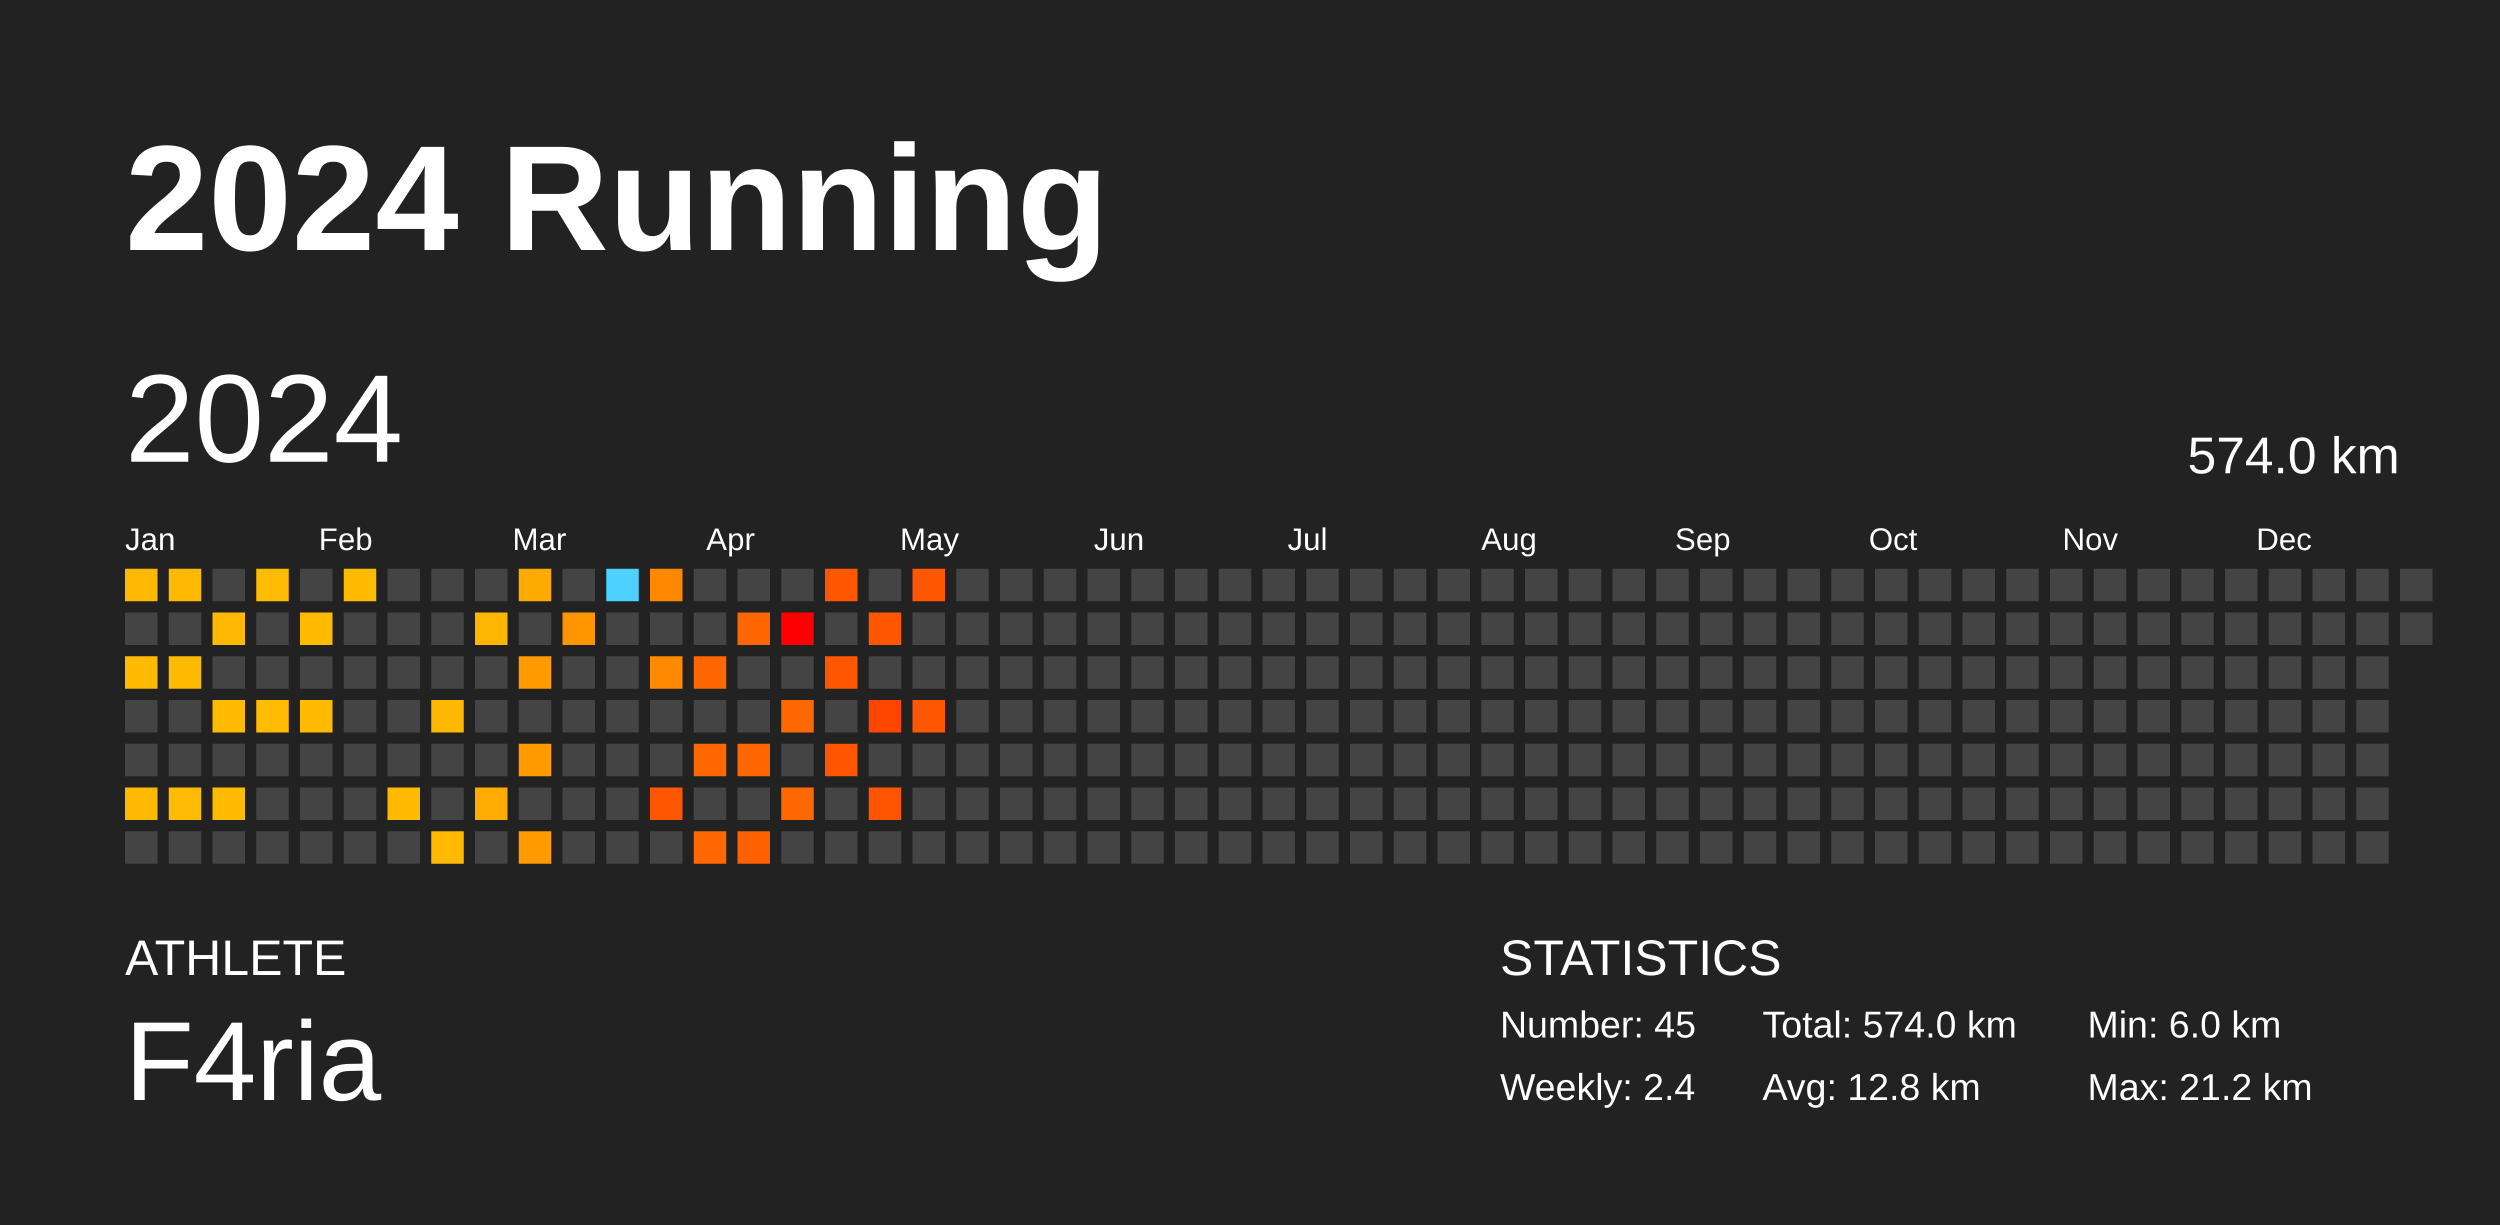
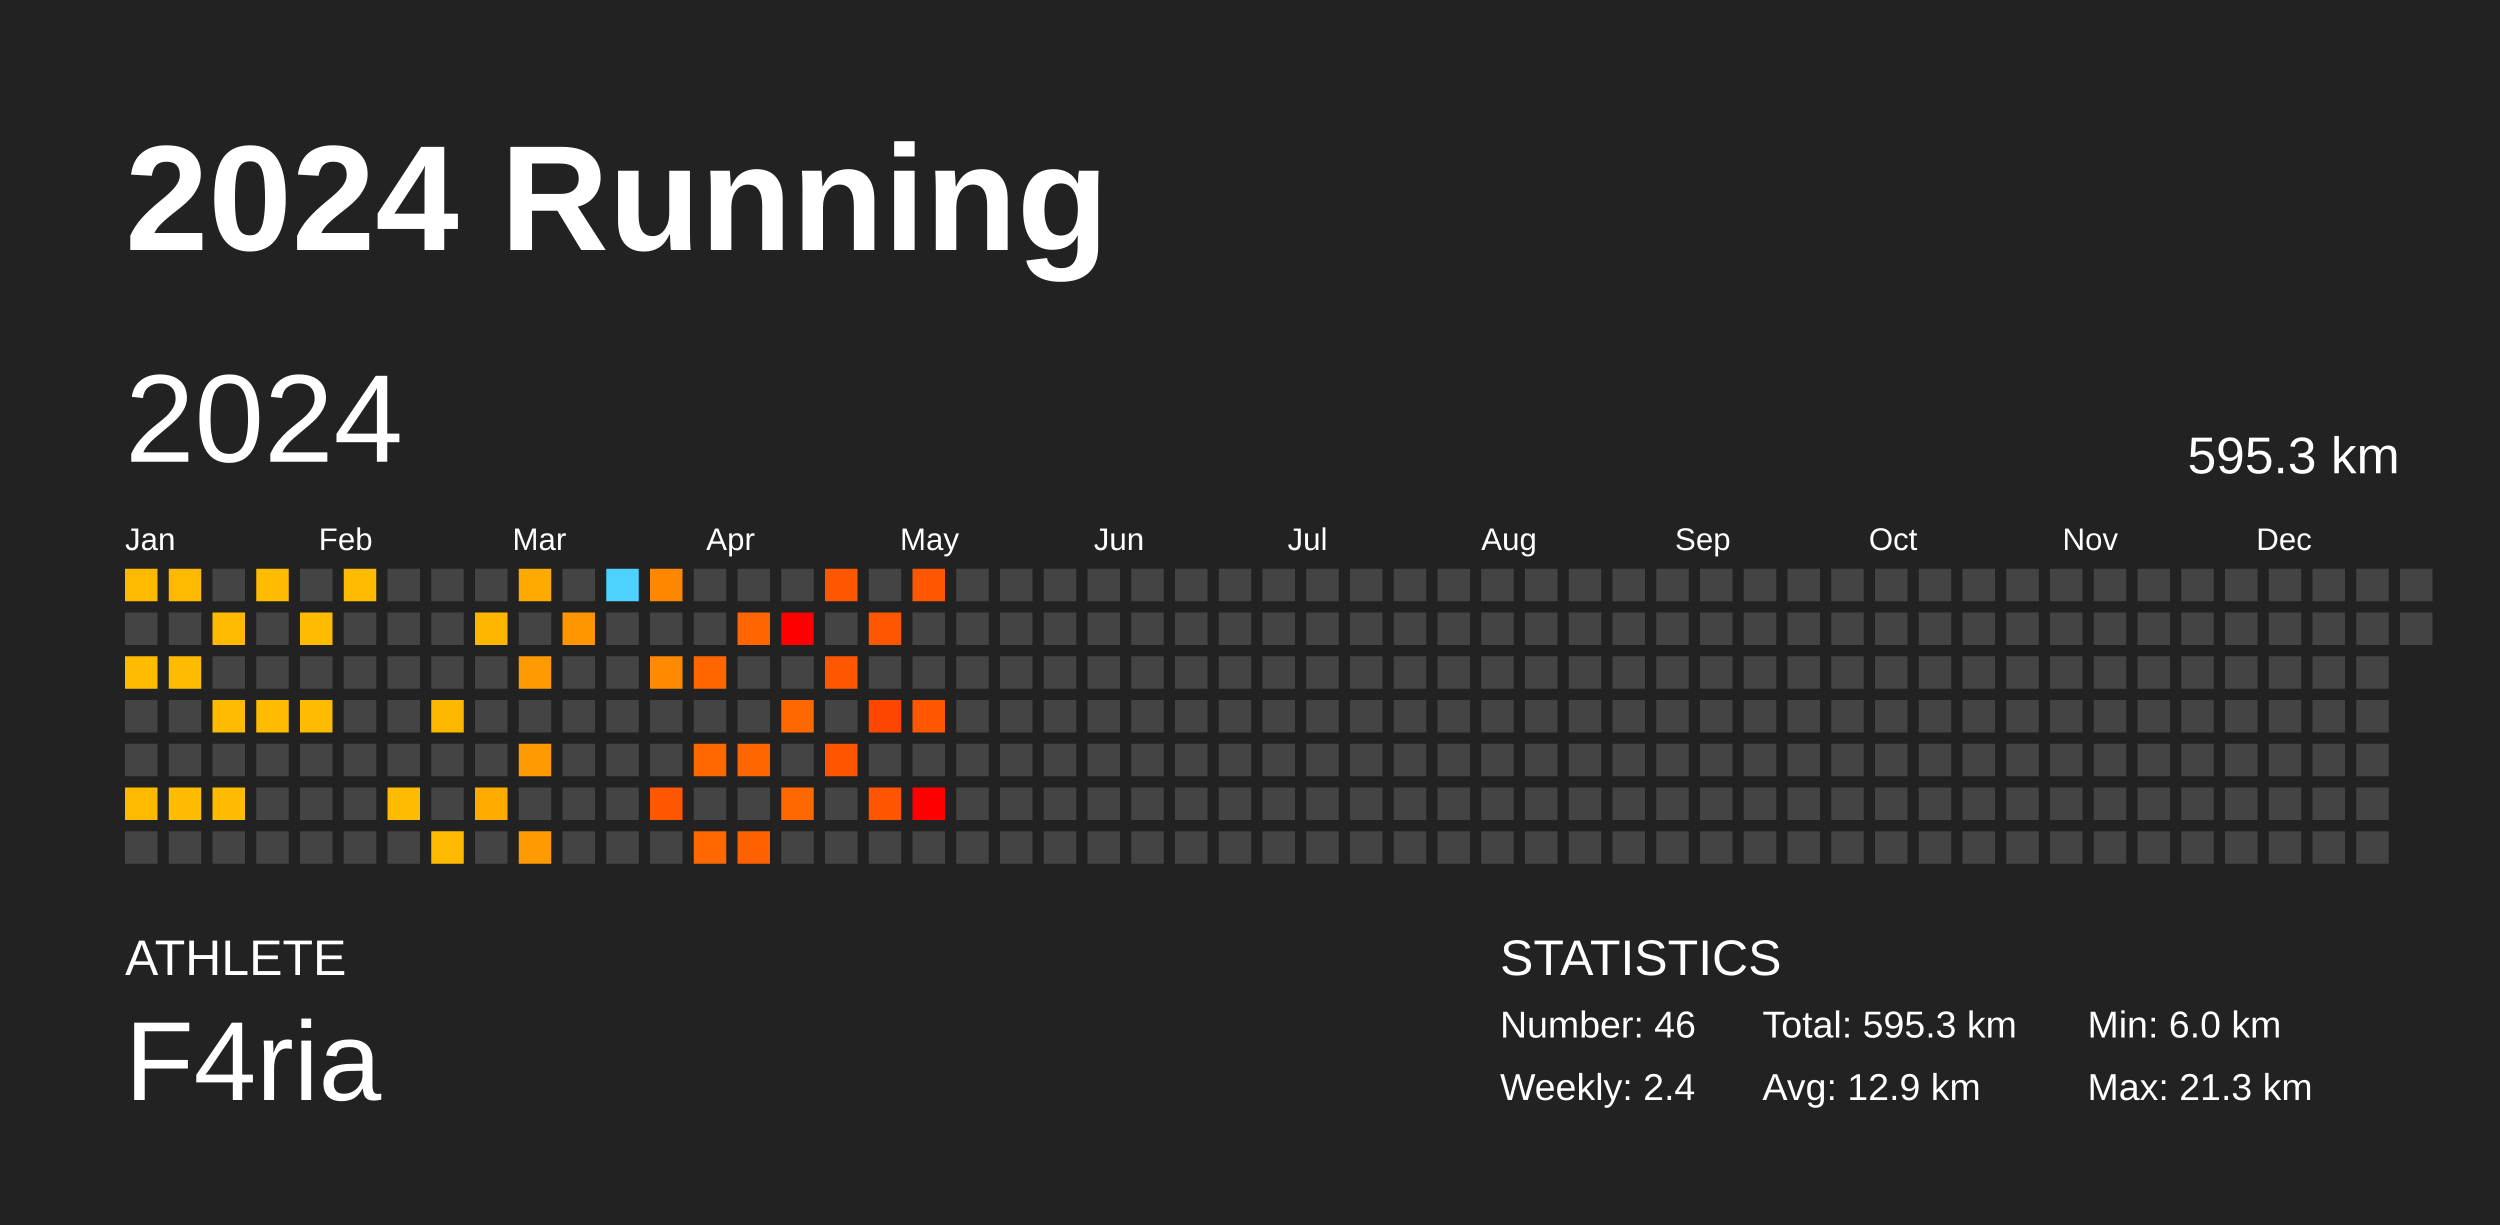
<svg xmlns="http://www.w3.org/2000/svg" baseProfile="full" height="98mm" version="1.1" viewBox="0,0,200,98" width="200mm">
  <defs />
  <rect fill="#222222" height="98" width="200" x="0" y="0" />
  <text fill="#FFFFFF" style="font-size:12px; font-family:Arial; font-weight:bold;" x="10" y="20">2024 Running</text>
  <text fill="#FFFFFF" style="font-size:4px; font-family:Arial" x="10" y="78">ATHLETE</text>
  <text fill="#FFFFFF" style="font-size:9px; font-family:Arial" x="10" y="88">F4ria</text>
  <text fill="#FFFFFF" style="font-size:4px; font-family:Arial" x="120" y="78">STATISTICS</text>
-   <text fill="#FFFFFF" style="font-size:3px; font-family:Arial" x="120" y="83">Number: 45</text>
+   <text fill="#FFFFFF" style="font-size:3px; font-family:Arial" x="120" y="83">Number: 46</text>
  <text fill="#FFFFFF" style="font-size:3px; font-family:Arial" x="120" y="88">Weekly: 2.4</text>
-   <text fill="#FFFFFF" style="font-size:3px; font-family:Arial" x="141" y="83">Total: 574.0 km</text>
-   <text fill="#FFFFFF" style="font-size:3px; font-family:Arial" x="141" y="88">Avg: 12.8 km</text>
+   <text fill="#FFFFFF" style="font-size:3px; font-family:Arial" x="141" y="83">Total: 595.3 km</text>
+   <text fill="#FFFFFF" style="font-size:3px; font-family:Arial" x="141" y="88">Avg: 12.9 km</text>
  <text fill="#FFFFFF" style="font-size:3px; font-family:Arial" x="167" y="83">Min: 6.0 km</text>
-   <text fill="#FFFFFF" style="font-size:3px; font-family:Arial" x="167" y="88">Max: 21.2 km</text>
+   <text fill="#FFFFFF" style="font-size:3px; font-family:Arial" x="167" y="88">Max: 21.3 km</text>
  <text dominant-baseline="hanging" fill="#FFFFFF" style="font-size:10.0px; font-family:Arial;" x="10" y="30">2024</text>
-   <text dominant-baseline="hanging" fill="#FFFFFF" style="font-size:4.125px; font-family:Arial;" x="175" y="35">574.0 km</text>
+   <text dominant-baseline="hanging" fill="#FFFFFF" style="font-size:4.125px; font-family:Arial;" x="175" y="35">595.3 km</text>
  <text fill="#FFFFFF" style="font-size:2.5px; font-family:Arial" x="10.0" y="44">Jan</text>
  <text fill="#FFFFFF" style="font-size:2.5px; font-family:Arial" x="25.5" y="44">Feb</text>
  <text fill="#FFFFFF" style="font-size:2.5px; font-family:Arial" x="41.0" y="44">Mar</text>
  <text fill="#FFFFFF" style="font-size:2.5px; font-family:Arial" x="56.5" y="44">Apr</text>
  <text fill="#FFFFFF" style="font-size:2.5px; font-family:Arial" x="72.0" y="44">May</text>
  <text fill="#FFFFFF" style="font-size:2.5px; font-family:Arial" x="87.5" y="44">Jun</text>
  <text fill="#FFFFFF" style="font-size:2.5px; font-family:Arial" x="103.0" y="44">Jul</text>
  <text fill="#FFFFFF" style="font-size:2.5px; font-family:Arial" x="118.5" y="44">Aug</text>
  <text fill="#FFFFFF" style="font-size:2.5px; font-family:Arial" x="134.0" y="44">Sep</text>
  <text fill="#FFFFFF" style="font-size:2.5px; font-family:Arial" x="149.5" y="44">Oct</text>
  <text fill="#FFFFFF" style="font-size:2.5px; font-family:Arial" x="165.0" y="44">Nov</text>
  <text fill="#FFFFFF" style="font-size:2.5px; font-family:Arial" x="180.5" y="44">Dec</text>
-   <rect fill="#ffb900" height="2.6" width="2.6" x="10.0" y="45.5" />
+   <rect fill="#ffba00" height="2.6" width="2.6" x="10.0" y="45.5" />
  <rect fill="#444444" height="2.6" width="2.6" x="10.0" y="49.0" />
  <rect fill="#ffbb00" height="2.6" width="2.6" x="10.0" y="52.5" />
  <rect fill="#444444" height="2.6" width="2.6" x="10.0" y="56.0" />
  <rect fill="#444444" height="2.6" width="2.6" x="10.0" y="59.5" />
  <rect fill="#ffba00" height="2.6" width="2.6" x="10.0" y="63.0" />
  <rect fill="#444444" height="2.6" width="2.6" x="10.0" y="66.5" />
  <rect fill="#ffb900" height="2.6" width="2.6" x="13.5" y="45.5" />
  <rect fill="#444444" height="2.6" width="2.6" x="13.5" y="49.0" />
  <rect fill="#ffbb00" height="2.6" width="2.6" x="13.5" y="52.5" />
  <rect fill="#444444" height="2.6" width="2.6" x="13.5" y="56.0" />
  <rect fill="#444444" height="2.6" width="2.6" x="13.5" y="59.5" />
  <rect fill="#ffbc00" height="2.6" width="2.6" x="13.5" y="63.0" />
  <rect fill="#444444" height="2.6" width="2.6" x="13.5" y="66.5" />
  <rect fill="#444444" height="2.6" width="2.6" x="17.0" y="45.5" />
  <rect fill="#ffb900" height="2.6" width="2.6" x="17.0" y="49.0" />
  <rect fill="#444444" height="2.6" width="2.6" x="17.0" y="52.5" />
  <rect fill="#ffbb00" height="2.6" width="2.6" x="17.0" y="56.0" />
  <rect fill="#444444" height="2.6" width="2.6" x="17.0" y="59.5" />
-   <rect fill="#ffbb00" height="2.6" width="2.6" x="17.0" y="63.0" />
+   <rect fill="#ffbc00" height="2.6" width="2.6" x="17.0" y="63.0" />
  <rect fill="#444444" height="2.6" width="2.6" x="17.0" y="66.5" />
  <rect fill="#ffbc00" height="2.6" width="2.6" x="20.5" y="45.5" />
  <rect fill="#444444" height="2.6" width="2.6" x="20.5" y="49.0" />
  <rect fill="#444444" height="2.6" width="2.6" x="20.5" y="52.5" />
  <rect fill="#ffbc00" height="2.6" width="2.6" x="20.5" y="56.0" />
  <rect fill="#444444" height="2.6" width="2.6" x="20.5" y="59.5" />
  <rect fill="#444444" height="2.6" width="2.6" x="20.5" y="63.0" />
  <rect fill="#444444" height="2.6" width="2.6" x="20.5" y="66.5" />
  <rect fill="#444444" height="2.6" width="2.6" x="24.0" y="45.5" />
  <rect fill="#ffbb00" height="2.6" width="2.6" x="24.0" y="49.0" />
  <rect fill="#444444" height="2.6" width="2.6" x="24.0" y="52.5" />
  <rect fill="#ffbb00" height="2.6" width="2.6" x="24.0" y="56.0" />
  <rect fill="#444444" height="2.6" width="2.6" x="24.0" y="59.5" />
  <rect fill="#444444" height="2.6" width="2.6" x="24.0" y="63.0" />
  <rect fill="#444444" height="2.6" width="2.6" x="24.0" y="66.5" />
  <rect fill="#ffbb00" height="2.6" width="2.6" x="27.5" y="45.5" />
  <rect fill="#444444" height="2.6" width="2.6" x="27.5" y="49.0" />
  <rect fill="#444444" height="2.6" width="2.6" x="27.5" y="52.5" />
  <rect fill="#444444" height="2.6" width="2.6" x="27.5" y="56.0" />
  <rect fill="#444444" height="2.6" width="2.6" x="27.5" y="59.5" />
  <rect fill="#444444" height="2.6" width="2.6" x="27.5" y="63.0" />
  <rect fill="#444444" height="2.6" width="2.6" x="27.5" y="66.5" />
  <rect fill="#444444" height="2.6" width="2.6" x="31.0" y="45.5" />
  <rect fill="#444444" height="2.6" width="2.6" x="31.0" y="49.0" />
  <rect fill="#444444" height="2.6" width="2.6" x="31.0" y="52.5" />
  <rect fill="#444444" height="2.6" width="2.6" x="31.0" y="56.0" />
  <rect fill="#444444" height="2.6" width="2.6" x="31.0" y="59.5" />
  <rect fill="#ffbb00" height="2.6" width="2.6" x="31.0" y="63.0" />
  <rect fill="#444444" height="2.6" width="2.6" x="31.0" y="66.5" />
  <rect fill="#444444" height="2.6" width="2.6" x="34.5" y="45.5" />
  <rect fill="#444444" height="2.6" width="2.6" x="34.5" y="49.0" />
  <rect fill="#444444" height="2.6" width="2.6" x="34.5" y="52.5" />
  <rect fill="#ffb800" height="2.6" width="2.6" x="34.5" y="56.0" />
  <rect fill="#444444" height="2.6" width="2.6" x="34.5" y="59.5" />
  <rect fill="#444444" height="2.6" width="2.6" x="34.5" y="63.0" />
  <rect fill="#ffba00" height="2.6" width="2.6" x="34.5" y="66.5" />
  <rect fill="#444444" height="2.6" width="2.6" x="38.0" y="45.5" />
  <rect fill="#ffb600" height="2.6" width="2.6" x="38.0" y="49.0" />
  <rect fill="#444444" height="2.6" width="2.6" x="38.0" y="52.5" />
  <rect fill="#444444" height="2.6" width="2.6" x="38.0" y="56.0" />
  <rect fill="#444444" height="2.6" width="2.6" x="38.0" y="59.5" />
  <rect fill="#ffab00" height="2.6" width="2.6" x="38.0" y="63.0" />
  <rect fill="#444444" height="2.6" width="2.6" x="38.0" y="66.5" />
  <rect fill="#ffaa00" height="2.6" width="2.6" x="41.5" y="45.5" />
  <rect fill="#444444" height="2.6" width="2.6" x="41.5" y="49.0" />
  <rect fill="#ff9b00" height="2.6" width="2.6" x="41.5" y="52.5" />
  <rect fill="#444444" height="2.6" width="2.6" x="41.5" y="56.0" />
  <rect fill="#ff9a00" height="2.6" width="2.6" x="41.5" y="59.5" />
  <rect fill="#444444" height="2.6" width="2.6" x="41.5" y="63.0" />
-   <rect fill="#ff9a00" height="2.6" width="2.6" x="41.5" y="66.5" />
+   <rect fill="#ff9b00" height="2.6" width="2.6" x="41.5" y="66.5" />
  <rect fill="#444444" height="2.6" width="2.6" x="45.0" y="45.5" />
  <rect fill="#ff9600" height="2.6" width="2.6" x="45.0" y="49.0" />
  <rect fill="#444444" height="2.6" width="2.6" x="45.0" y="52.5" />
  <rect fill="#444444" height="2.6" width="2.6" x="45.0" y="56.0" />
  <rect fill="#444444" height="2.6" width="2.6" x="45.0" y="59.5" />
  <rect fill="#444444" height="2.6" width="2.6" x="45.0" y="63.0" />
  <rect fill="#444444" height="2.6" width="2.6" x="45.0" y="66.5" />
  <rect fill="#4dd2ff" height="2.6" width="2.6" x="48.5" y="45.5" />
  <rect fill="#444444" height="2.6" width="2.6" x="48.5" y="49.0" />
  <rect fill="#444444" height="2.6" width="2.6" x="48.5" y="52.5" />
  <rect fill="#444444" height="2.6" width="2.6" x="48.5" y="56.0" />
  <rect fill="#444444" height="2.6" width="2.6" x="48.5" y="59.5" />
  <rect fill="#444444" height="2.6" width="2.6" x="48.5" y="63.0" />
  <rect fill="#444444" height="2.6" width="2.6" x="48.5" y="66.5" />
  <rect fill="#ff8800" height="2.6" width="2.6" x="52.0" y="45.5" />
  <rect fill="#444444" height="2.6" width="2.6" x="52.0" y="49.0" />
  <rect fill="#ff8900" height="2.6" width="2.6" x="52.0" y="52.5" />
  <rect fill="#444444" height="2.6" width="2.6" x="52.0" y="56.0" />
  <rect fill="#444444" height="2.6" width="2.6" x="52.0" y="59.5" />
  <rect fill="#ff5700" height="2.6" width="2.6" x="52.0" y="63.0" />
  <rect fill="#444444" height="2.6" width="2.6" x="52.0" y="66.5" />
  <rect fill="#444444" height="2.6" width="2.6" x="55.5" y="45.5" />
  <rect fill="#444444" height="2.6" width="2.6" x="55.5" y="49.0" />
  <rect fill="#ff6600" height="2.6" width="2.6" x="55.5" y="52.5" />
  <rect fill="#444444" height="2.6" width="2.6" x="55.5" y="56.0" />
  <rect fill="#ff6800" height="2.6" width="2.6" x="55.5" y="59.5" />
  <rect fill="#444444" height="2.6" width="2.6" x="55.5" y="63.0" />
  <rect fill="#ff6700" height="2.6" width="2.6" x="55.5" y="66.5" />
  <rect fill="#444444" height="2.6" width="2.6" x="59.0" y="45.5" />
  <rect fill="#ff6500" height="2.6" width="2.6" x="59.0" y="49.0" />
  <rect fill="#444444" height="2.6" width="2.6" x="59.0" y="52.5" />
  <rect fill="#444444" height="2.6" width="2.6" x="59.0" y="56.0" />
-   <rect fill="#ff6500" height="2.6" width="2.6" x="59.0" y="59.5" />
+   <rect fill="#ff6600" height="2.6" width="2.6" x="59.0" y="59.5" />
  <rect fill="#444444" height="2.6" width="2.6" x="59.0" y="63.0" />
  <rect fill="#ff6000" height="2.6" width="2.6" x="59.0" y="66.5" />
  <rect fill="#444444" height="2.6" width="2.6" x="62.5" y="45.5" />
  <rect fill="red" height="2.6" width="2.6" x="62.5" y="49.0" />
  <rect fill="#444444" height="2.6" width="2.6" x="62.5" y="52.5" />
  <rect fill="#ff6700" height="2.6" width="2.6" x="62.5" y="56.0" />
  <rect fill="#444444" height="2.6" width="2.6" x="62.5" y="59.5" />
  <rect fill="#ff6700" height="2.6" width="2.6" x="62.5" y="63.0" />
  <rect fill="#444444" height="2.6" width="2.6" x="62.5" y="66.5" />
  <rect fill="#ff5700" height="2.6" width="2.6" x="66.0" y="45.5" />
  <rect fill="#444444" height="2.6" width="2.6" x="66.0" y="49.0" />
  <rect fill="#ff5700" height="2.6" width="2.6" x="66.0" y="52.5" />
  <rect fill="#444444" height="2.6" width="2.6" x="66.0" y="56.0" />
  <rect fill="#ff5400" height="2.6" width="2.6" x="66.0" y="59.5" />
  <rect fill="#444444" height="2.6" width="2.6" x="66.0" y="63.0" />
  <rect fill="#444444" height="2.6" width="2.6" x="66.0" y="66.5" />
  <rect fill="#444444" height="2.6" width="2.6" x="69.5" y="45.5" />
-   <rect fill="#ff5600" height="2.6" width="2.6" x="69.5" y="49.0" />
+   <rect fill="#ff5700" height="2.6" width="2.6" x="69.5" y="49.0" />
  <rect fill="#444444" height="2.6" width="2.6" x="69.5" y="52.5" />
-   <rect fill="#ff4500" height="2.6" width="2.6" x="69.5" y="56.0" />
+   <rect fill="#ff4600" height="2.6" width="2.6" x="69.5" y="56.0" />
  <rect fill="#444444" height="2.6" width="2.6" x="69.5" y="59.5" />
  <rect fill="#ff5500" height="2.6" width="2.6" x="69.5" y="63.0" />
  <rect fill="#444444" height="2.6" width="2.6" x="69.5" y="66.5" />
  <rect fill="#ff5700" height="2.6" width="2.6" x="73.0" y="45.5" />
  <rect fill="#444444" height="2.6" width="2.6" x="73.0" y="49.0" />
  <rect fill="#444444" height="2.6" width="2.6" x="73.0" y="52.5" />
  <rect fill="#ff5700" height="2.6" width="2.6" x="73.0" y="56.0" />
  <rect fill="#444444" height="2.6" width="2.6" x="73.0" y="59.5" />
-   <rect fill="#444444" height="2.6" width="2.6" x="73.0" y="63.0" />
+   <rect fill="red" height="2.6" width="2.6" x="73.0" y="63.0" />
  <rect fill="#444444" height="2.6" width="2.6" x="73.0" y="66.5" />
  <rect fill="#444444" height="2.6" width="2.6" x="76.5" y="45.5" />
  <rect fill="#444444" height="2.6" width="2.6" x="76.5" y="49.0" />
  <rect fill="#444444" height="2.6" width="2.6" x="76.5" y="52.5" />
  <rect fill="#444444" height="2.6" width="2.6" x="76.5" y="56.0" />
  <rect fill="#444444" height="2.6" width="2.6" x="76.5" y="59.5" />
  <rect fill="#444444" height="2.6" width="2.6" x="76.5" y="63.0" />
  <rect fill="#444444" height="2.6" width="2.6" x="76.5" y="66.5" />
  <rect fill="#444444" height="2.6" width="2.6" x="80.0" y="45.5" />
  <rect fill="#444444" height="2.6" width="2.6" x="80.0" y="49.0" />
  <rect fill="#444444" height="2.6" width="2.6" x="80.0" y="52.5" />
  <rect fill="#444444" height="2.6" width="2.6" x="80.0" y="56.0" />
  <rect fill="#444444" height="2.6" width="2.6" x="80.0" y="59.5" />
  <rect fill="#444444" height="2.6" width="2.6" x="80.0" y="63.0" />
  <rect fill="#444444" height="2.6" width="2.6" x="80.0" y="66.5" />
  <rect fill="#444444" height="2.6" width="2.6" x="83.5" y="45.5" />
  <rect fill="#444444" height="2.6" width="2.6" x="83.5" y="49.0" />
  <rect fill="#444444" height="2.6" width="2.6" x="83.5" y="52.5" />
  <rect fill="#444444" height="2.6" width="2.6" x="83.5" y="56.0" />
  <rect fill="#444444" height="2.6" width="2.6" x="83.5" y="59.5" />
  <rect fill="#444444" height="2.6" width="2.6" x="83.5" y="63.0" />
  <rect fill="#444444" height="2.6" width="2.6" x="83.5" y="66.5" />
  <rect fill="#444444" height="2.6" width="2.6" x="87.0" y="45.5" />
  <rect fill="#444444" height="2.6" width="2.6" x="87.0" y="49.0" />
  <rect fill="#444444" height="2.6" width="2.6" x="87.0" y="52.5" />
  <rect fill="#444444" height="2.6" width="2.6" x="87.0" y="56.0" />
  <rect fill="#444444" height="2.6" width="2.6" x="87.0" y="59.5" />
  <rect fill="#444444" height="2.6" width="2.6" x="87.0" y="63.0" />
  <rect fill="#444444" height="2.6" width="2.6" x="87.0" y="66.5" />
  <rect fill="#444444" height="2.6" width="2.6" x="90.5" y="45.5" />
  <rect fill="#444444" height="2.6" width="2.6" x="90.5" y="49.0" />
  <rect fill="#444444" height="2.6" width="2.6" x="90.5" y="52.5" />
  <rect fill="#444444" height="2.6" width="2.6" x="90.5" y="56.0" />
  <rect fill="#444444" height="2.6" width="2.6" x="90.5" y="59.5" />
  <rect fill="#444444" height="2.6" width="2.6" x="90.5" y="63.0" />
  <rect fill="#444444" height="2.6" width="2.6" x="90.5" y="66.5" />
  <rect fill="#444444" height="2.6" width="2.6" x="94.0" y="45.5" />
  <rect fill="#444444" height="2.6" width="2.6" x="94.0" y="49.0" />
  <rect fill="#444444" height="2.6" width="2.6" x="94.0" y="52.5" />
  <rect fill="#444444" height="2.6" width="2.6" x="94.0" y="56.0" />
  <rect fill="#444444" height="2.6" width="2.6" x="94.0" y="59.5" />
  <rect fill="#444444" height="2.6" width="2.6" x="94.0" y="63.0" />
  <rect fill="#444444" height="2.6" width="2.6" x="94.0" y="66.5" />
  <rect fill="#444444" height="2.6" width="2.6" x="97.5" y="45.5" />
  <rect fill="#444444" height="2.6" width="2.6" x="97.5" y="49.0" />
  <rect fill="#444444" height="2.6" width="2.6" x="97.5" y="52.5" />
  <rect fill="#444444" height="2.6" width="2.6" x="97.5" y="56.0" />
  <rect fill="#444444" height="2.6" width="2.6" x="97.5" y="59.5" />
  <rect fill="#444444" height="2.6" width="2.6" x="97.5" y="63.0" />
  <rect fill="#444444" height="2.6" width="2.6" x="97.5" y="66.5" />
  <rect fill="#444444" height="2.6" width="2.6" x="101.0" y="45.5" />
  <rect fill="#444444" height="2.6" width="2.6" x="101.0" y="49.0" />
  <rect fill="#444444" height="2.6" width="2.6" x="101.0" y="52.5" />
  <rect fill="#444444" height="2.6" width="2.6" x="101.0" y="56.0" />
  <rect fill="#444444" height="2.6" width="2.6" x="101.0" y="59.5" />
  <rect fill="#444444" height="2.6" width="2.6" x="101.0" y="63.0" />
  <rect fill="#444444" height="2.6" width="2.6" x="101.0" y="66.5" />
  <rect fill="#444444" height="2.6" width="2.6" x="104.5" y="45.5" />
  <rect fill="#444444" height="2.6" width="2.6" x="104.5" y="49.0" />
  <rect fill="#444444" height="2.6" width="2.6" x="104.5" y="52.5" />
  <rect fill="#444444" height="2.6" width="2.6" x="104.5" y="56.0" />
  <rect fill="#444444" height="2.6" width="2.6" x="104.5" y="59.5" />
  <rect fill="#444444" height="2.6" width="2.6" x="104.5" y="63.0" />
  <rect fill="#444444" height="2.6" width="2.6" x="104.5" y="66.5" />
  <rect fill="#444444" height="2.6" width="2.6" x="108.0" y="45.5" />
  <rect fill="#444444" height="2.6" width="2.6" x="108.0" y="49.0" />
  <rect fill="#444444" height="2.6" width="2.6" x="108.0" y="52.5" />
  <rect fill="#444444" height="2.6" width="2.6" x="108.0" y="56.0" />
  <rect fill="#444444" height="2.6" width="2.6" x="108.0" y="59.5" />
  <rect fill="#444444" height="2.6" width="2.6" x="108.0" y="63.0" />
  <rect fill="#444444" height="2.6" width="2.6" x="108.0" y="66.5" />
  <rect fill="#444444" height="2.6" width="2.6" x="111.5" y="45.5" />
  <rect fill="#444444" height="2.6" width="2.6" x="111.5" y="49.0" />
  <rect fill="#444444" height="2.6" width="2.6" x="111.5" y="52.5" />
  <rect fill="#444444" height="2.6" width="2.6" x="111.5" y="56.0" />
  <rect fill="#444444" height="2.6" width="2.6" x="111.5" y="59.5" />
  <rect fill="#444444" height="2.6" width="2.6" x="111.5" y="63.0" />
  <rect fill="#444444" height="2.6" width="2.6" x="111.5" y="66.5" />
  <rect fill="#444444" height="2.6" width="2.6" x="115.0" y="45.5" />
  <rect fill="#444444" height="2.6" width="2.6" x="115.0" y="49.0" />
  <rect fill="#444444" height="2.6" width="2.6" x="115.0" y="52.5" />
  <rect fill="#444444" height="2.6" width="2.6" x="115.0" y="56.0" />
  <rect fill="#444444" height="2.6" width="2.6" x="115.0" y="59.5" />
  <rect fill="#444444" height="2.6" width="2.6" x="115.0" y="63.0" />
  <rect fill="#444444" height="2.6" width="2.6" x="115.0" y="66.5" />
  <rect fill="#444444" height="2.6" width="2.6" x="118.5" y="45.5" />
  <rect fill="#444444" height="2.6" width="2.6" x="118.5" y="49.0" />
  <rect fill="#444444" height="2.6" width="2.6" x="118.5" y="52.5" />
  <rect fill="#444444" height="2.6" width="2.6" x="118.5" y="56.0" />
  <rect fill="#444444" height="2.6" width="2.6" x="118.5" y="59.5" />
  <rect fill="#444444" height="2.6" width="2.6" x="118.5" y="63.0" />
  <rect fill="#444444" height="2.6" width="2.6" x="118.5" y="66.5" />
  <rect fill="#444444" height="2.6" width="2.6" x="122.0" y="45.5" />
  <rect fill="#444444" height="2.6" width="2.6" x="122.0" y="49.0" />
  <rect fill="#444444" height="2.6" width="2.6" x="122.0" y="52.5" />
  <rect fill="#444444" height="2.6" width="2.6" x="122.0" y="56.0" />
  <rect fill="#444444" height="2.6" width="2.6" x="122.0" y="59.5" />
  <rect fill="#444444" height="2.6" width="2.6" x="122.0" y="63.0" />
  <rect fill="#444444" height="2.6" width="2.6" x="122.0" y="66.5" />
  <rect fill="#444444" height="2.6" width="2.6" x="125.5" y="45.5" />
  <rect fill="#444444" height="2.6" width="2.6" x="125.5" y="49.0" />
  <rect fill="#444444" height="2.6" width="2.6" x="125.5" y="52.5" />
  <rect fill="#444444" height="2.6" width="2.6" x="125.5" y="56.0" />
  <rect fill="#444444" height="2.6" width="2.6" x="125.5" y="59.5" />
  <rect fill="#444444" height="2.6" width="2.6" x="125.5" y="63.0" />
  <rect fill="#444444" height="2.6" width="2.6" x="125.5" y="66.5" />
  <rect fill="#444444" height="2.6" width="2.6" x="129.0" y="45.5" />
  <rect fill="#444444" height="2.6" width="2.6" x="129.0" y="49.0" />
  <rect fill="#444444" height="2.6" width="2.6" x="129.0" y="52.5" />
  <rect fill="#444444" height="2.6" width="2.6" x="129.0" y="56.0" />
  <rect fill="#444444" height="2.6" width="2.6" x="129.0" y="59.5" />
  <rect fill="#444444" height="2.6" width="2.6" x="129.0" y="63.0" />
  <rect fill="#444444" height="2.6" width="2.6" x="129.0" y="66.5" />
  <rect fill="#444444" height="2.6" width="2.6" x="132.5" y="45.5" />
  <rect fill="#444444" height="2.6" width="2.6" x="132.5" y="49.0" />
  <rect fill="#444444" height="2.6" width="2.6" x="132.5" y="52.5" />
  <rect fill="#444444" height="2.6" width="2.6" x="132.5" y="56.0" />
  <rect fill="#444444" height="2.6" width="2.6" x="132.5" y="59.5" />
  <rect fill="#444444" height="2.6" width="2.6" x="132.5" y="63.0" />
  <rect fill="#444444" height="2.6" width="2.6" x="132.5" y="66.5" />
  <rect fill="#444444" height="2.6" width="2.6" x="136.0" y="45.5" />
  <rect fill="#444444" height="2.6" width="2.6" x="136.0" y="49.0" />
  <rect fill="#444444" height="2.6" width="2.6" x="136.0" y="52.5" />
  <rect fill="#444444" height="2.6" width="2.6" x="136.0" y="56.0" />
  <rect fill="#444444" height="2.6" width="2.6" x="136.0" y="59.5" />
  <rect fill="#444444" height="2.6" width="2.6" x="136.0" y="63.0" />
  <rect fill="#444444" height="2.6" width="2.6" x="136.0" y="66.5" />
  <rect fill="#444444" height="2.6" width="2.6" x="139.5" y="45.5" />
  <rect fill="#444444" height="2.6" width="2.6" x="139.5" y="49.0" />
  <rect fill="#444444" height="2.6" width="2.6" x="139.5" y="52.5" />
  <rect fill="#444444" height="2.6" width="2.6" x="139.5" y="56.0" />
  <rect fill="#444444" height="2.6" width="2.6" x="139.5" y="59.5" />
  <rect fill="#444444" height="2.6" width="2.6" x="139.5" y="63.0" />
  <rect fill="#444444" height="2.6" width="2.6" x="139.5" y="66.5" />
  <rect fill="#444444" height="2.6" width="2.6" x="143.0" y="45.5" />
  <rect fill="#444444" height="2.6" width="2.6" x="143.0" y="49.0" />
  <rect fill="#444444" height="2.6" width="2.6" x="143.0" y="52.5" />
  <rect fill="#444444" height="2.6" width="2.6" x="143.0" y="56.0" />
  <rect fill="#444444" height="2.6" width="2.6" x="143.0" y="59.5" />
  <rect fill="#444444" height="2.6" width="2.6" x="143.0" y="63.0" />
  <rect fill="#444444" height="2.6" width="2.6" x="143.0" y="66.5" />
  <rect fill="#444444" height="2.6" width="2.6" x="146.5" y="45.5" />
  <rect fill="#444444" height="2.6" width="2.6" x="146.5" y="49.0" />
  <rect fill="#444444" height="2.6" width="2.6" x="146.5" y="52.5" />
  <rect fill="#444444" height="2.6" width="2.6" x="146.5" y="56.0" />
  <rect fill="#444444" height="2.6" width="2.6" x="146.5" y="59.5" />
  <rect fill="#444444" height="2.6" width="2.6" x="146.5" y="63.0" />
  <rect fill="#444444" height="2.6" width="2.6" x="146.5" y="66.5" />
  <rect fill="#444444" height="2.6" width="2.6" x="150.0" y="45.5" />
  <rect fill="#444444" height="2.6" width="2.6" x="150.0" y="49.0" />
  <rect fill="#444444" height="2.6" width="2.6" x="150.0" y="52.5" />
  <rect fill="#444444" height="2.6" width="2.6" x="150.0" y="56.0" />
  <rect fill="#444444" height="2.6" width="2.6" x="150.0" y="59.5" />
  <rect fill="#444444" height="2.6" width="2.6" x="150.0" y="63.0" />
  <rect fill="#444444" height="2.6" width="2.6" x="150.0" y="66.5" />
  <rect fill="#444444" height="2.6" width="2.6" x="153.5" y="45.5" />
  <rect fill="#444444" height="2.6" width="2.6" x="153.5" y="49.0" />
  <rect fill="#444444" height="2.6" width="2.6" x="153.5" y="52.5" />
  <rect fill="#444444" height="2.6" width="2.6" x="153.5" y="56.0" />
  <rect fill="#444444" height="2.6" width="2.6" x="153.5" y="59.5" />
  <rect fill="#444444" height="2.6" width="2.6" x="153.5" y="63.0" />
  <rect fill="#444444" height="2.6" width="2.6" x="153.5" y="66.5" />
  <rect fill="#444444" height="2.6" width="2.6" x="157.0" y="45.5" />
  <rect fill="#444444" height="2.6" width="2.6" x="157.0" y="49.0" />
  <rect fill="#444444" height="2.6" width="2.6" x="157.0" y="52.5" />
  <rect fill="#444444" height="2.6" width="2.6" x="157.0" y="56.0" />
  <rect fill="#444444" height="2.6" width="2.6" x="157.0" y="59.5" />
  <rect fill="#444444" height="2.6" width="2.6" x="157.0" y="63.0" />
  <rect fill="#444444" height="2.6" width="2.6" x="157.0" y="66.5" />
  <rect fill="#444444" height="2.6" width="2.6" x="160.5" y="45.5" />
  <rect fill="#444444" height="2.6" width="2.6" x="160.5" y="49.0" />
  <rect fill="#444444" height="2.6" width="2.6" x="160.5" y="52.5" />
  <rect fill="#444444" height="2.6" width="2.6" x="160.5" y="56.0" />
  <rect fill="#444444" height="2.6" width="2.6" x="160.5" y="59.5" />
  <rect fill="#444444" height="2.6" width="2.6" x="160.5" y="63.0" />
  <rect fill="#444444" height="2.6" width="2.6" x="160.5" y="66.5" />
  <rect fill="#444444" height="2.6" width="2.6" x="164.0" y="45.5" />
  <rect fill="#444444" height="2.6" width="2.6" x="164.0" y="49.0" />
  <rect fill="#444444" height="2.6" width="2.6" x="164.0" y="52.5" />
  <rect fill="#444444" height="2.6" width="2.6" x="164.0" y="56.0" />
  <rect fill="#444444" height="2.6" width="2.6" x="164.0" y="59.5" />
  <rect fill="#444444" height="2.6" width="2.6" x="164.0" y="63.0" />
  <rect fill="#444444" height="2.6" width="2.6" x="164.0" y="66.5" />
  <rect fill="#444444" height="2.6" width="2.6" x="167.5" y="45.5" />
  <rect fill="#444444" height="2.6" width="2.6" x="167.5" y="49.0" />
  <rect fill="#444444" height="2.6" width="2.6" x="167.5" y="52.5" />
  <rect fill="#444444" height="2.6" width="2.6" x="167.5" y="56.0" />
  <rect fill="#444444" height="2.6" width="2.6" x="167.5" y="59.5" />
  <rect fill="#444444" height="2.6" width="2.6" x="167.5" y="63.0" />
  <rect fill="#444444" height="2.6" width="2.6" x="167.5" y="66.5" />
  <rect fill="#444444" height="2.6" width="2.6" x="171.0" y="45.5" />
  <rect fill="#444444" height="2.6" width="2.6" x="171.0" y="49.0" />
  <rect fill="#444444" height="2.6" width="2.6" x="171.0" y="52.5" />
  <rect fill="#444444" height="2.6" width="2.6" x="171.0" y="56.0" />
  <rect fill="#444444" height="2.6" width="2.6" x="171.0" y="59.5" />
  <rect fill="#444444" height="2.6" width="2.6" x="171.0" y="63.0" />
  <rect fill="#444444" height="2.6" width="2.6" x="171.0" y="66.5" />
  <rect fill="#444444" height="2.6" width="2.6" x="174.5" y="45.5" />
  <rect fill="#444444" height="2.6" width="2.6" x="174.5" y="49.0" />
  <rect fill="#444444" height="2.6" width="2.6" x="174.5" y="52.5" />
  <rect fill="#444444" height="2.6" width="2.6" x="174.5" y="56.0" />
  <rect fill="#444444" height="2.6" width="2.6" x="174.5" y="59.5" />
  <rect fill="#444444" height="2.6" width="2.6" x="174.5" y="63.0" />
  <rect fill="#444444" height="2.6" width="2.6" x="174.5" y="66.5" />
  <rect fill="#444444" height="2.6" width="2.6" x="178.0" y="45.5" />
  <rect fill="#444444" height="2.6" width="2.6" x="178.0" y="49.0" />
  <rect fill="#444444" height="2.6" width="2.6" x="178.0" y="52.5" />
  <rect fill="#444444" height="2.6" width="2.6" x="178.0" y="56.0" />
  <rect fill="#444444" height="2.6" width="2.6" x="178.0" y="59.5" />
  <rect fill="#444444" height="2.6" width="2.6" x="178.0" y="63.0" />
  <rect fill="#444444" height="2.6" width="2.6" x="178.0" y="66.5" />
  <rect fill="#444444" height="2.6" width="2.6" x="181.5" y="45.5" />
  <rect fill="#444444" height="2.6" width="2.6" x="181.5" y="49.0" />
  <rect fill="#444444" height="2.6" width="2.6" x="181.5" y="52.5" />
  <rect fill="#444444" height="2.6" width="2.6" x="181.5" y="56.0" />
  <rect fill="#444444" height="2.6" width="2.6" x="181.5" y="59.5" />
  <rect fill="#444444" height="2.6" width="2.6" x="181.5" y="63.0" />
  <rect fill="#444444" height="2.6" width="2.6" x="181.5" y="66.5" />
  <rect fill="#444444" height="2.6" width="2.6" x="185.0" y="45.5" />
  <rect fill="#444444" height="2.6" width="2.6" x="185.0" y="49.0" />
  <rect fill="#444444" height="2.6" width="2.6" x="185.0" y="52.5" />
  <rect fill="#444444" height="2.6" width="2.6" x="185.0" y="56.0" />
  <rect fill="#444444" height="2.6" width="2.6" x="185.0" y="59.5" />
  <rect fill="#444444" height="2.6" width="2.6" x="185.0" y="63.0" />
  <rect fill="#444444" height="2.6" width="2.6" x="185.0" y="66.5" />
  <rect fill="#444444" height="2.6" width="2.6" x="188.5" y="45.5" />
  <rect fill="#444444" height="2.6" width="2.6" x="188.5" y="49.0" />
  <rect fill="#444444" height="2.6" width="2.6" x="188.5" y="52.5" />
  <rect fill="#444444" height="2.6" width="2.6" x="188.5" y="56.0" />
  <rect fill="#444444" height="2.6" width="2.6" x="188.5" y="59.5" />
  <rect fill="#444444" height="2.6" width="2.6" x="188.5" y="63.0" />
  <rect fill="#444444" height="2.6" width="2.6" x="188.5" y="66.5" />
  <rect fill="#444444" height="2.6" width="2.6" x="192.0" y="45.5" />
  <rect fill="#444444" height="2.6" width="2.6" x="192.0" y="49.0" />
</svg>
